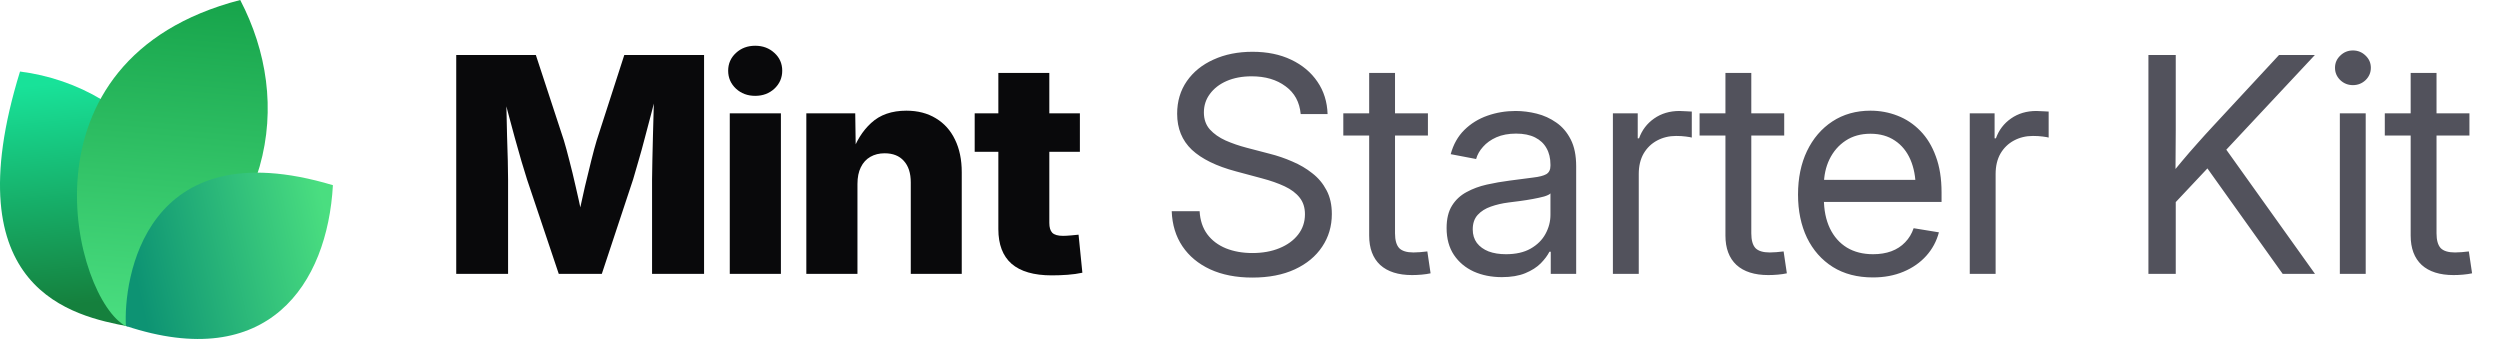
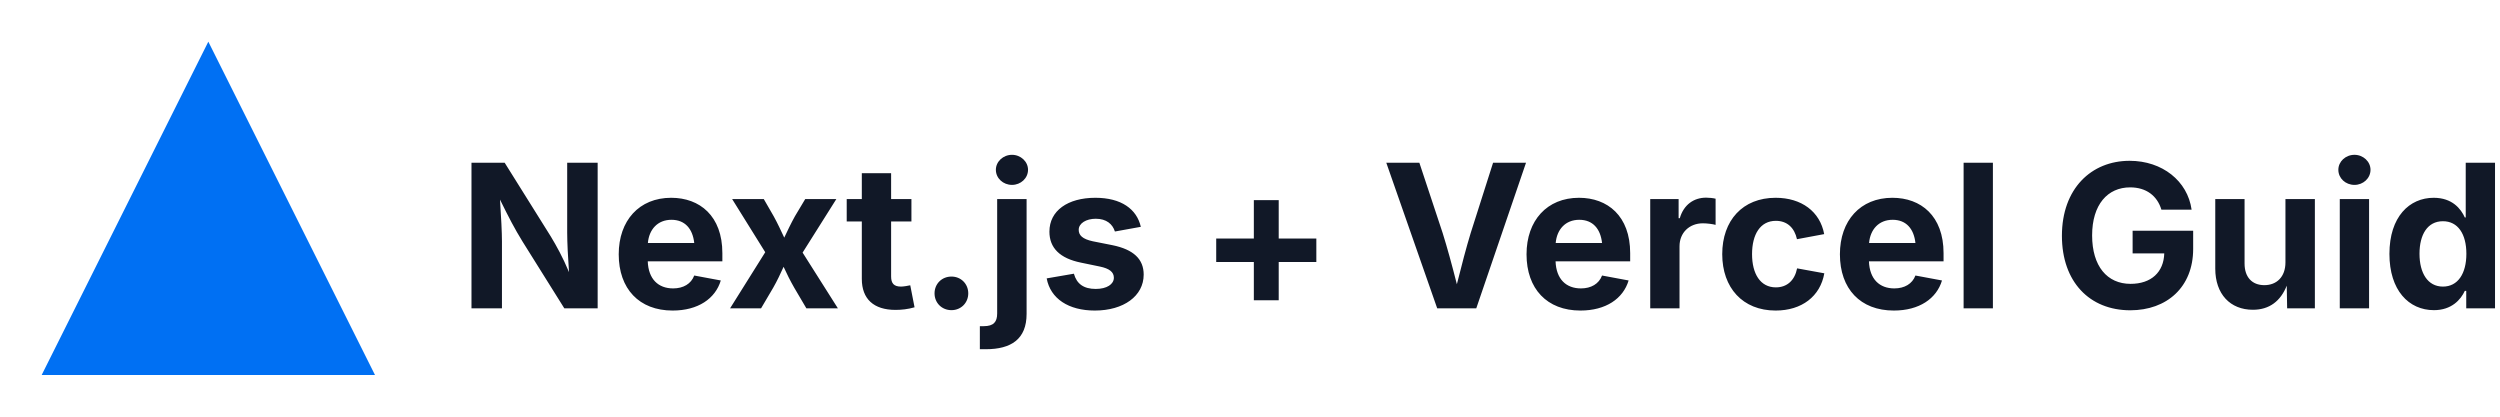
- <svg xmlns="http://www.w3.org/2000/svg" width="177" height="24" viewBox="0 0 177 24" fill="none">
-   <path d="M9.061 23.108C5.268 22.377 -3.391 20.627 1.417 5.064C9.634 6.099 16.973 14.064 9.061 23.108Z" fill="url(#paint0_linear_17557_2020)" />
-   <path d="M8.919 23.094C5.276 21.222 0.784 4.209 17.007 0C20.757 7.193 19.621 16.545 8.919 23.094Z" fill="url(#paint1_linear_17557_2020)" />
-   <path d="M8.914 23.079C8.735 19.882 10.159 9.085 23.57 13.111C23.181 20.123 18.984 26.418 8.914 23.079Z" fill="url(#paint2_linear_17557_2020)" />
-   <path d="M32.301 19.392V3.894H37.938L39.925 9.948C40.036 10.315 40.164 10.787 40.31 11.362C40.462 11.938 40.611 12.552 40.757 13.204C40.91 13.855 41.048 14.483 41.173 15.086C41.305 15.682 41.412 16.192 41.495 16.615H40.695C40.771 16.192 40.871 15.682 40.996 15.086C41.128 14.49 41.267 13.866 41.412 13.214C41.565 12.562 41.714 11.948 41.86 11.373C42.005 10.79 42.133 10.315 42.244 9.948L44.2 3.894H49.848V19.392H46.166V12.704C46.166 12.357 46.173 11.917 46.187 11.383C46.2 10.849 46.214 10.27 46.228 9.646C46.249 9.022 46.266 8.391 46.28 7.753C46.301 7.115 46.311 6.519 46.311 5.964H46.623C46.485 6.561 46.332 7.181 46.166 7.826C45.999 8.471 45.833 9.102 45.666 9.719C45.507 10.336 45.351 10.901 45.198 11.414C45.053 11.928 44.928 12.357 44.824 12.704L42.608 19.392H39.561L37.314 12.704C37.203 12.357 37.072 11.928 36.919 11.414C36.773 10.901 36.614 10.34 36.441 9.729C36.274 9.112 36.104 8.481 35.931 7.836C35.764 7.192 35.608 6.567 35.463 5.964H35.827C35.834 6.512 35.844 7.105 35.858 7.743C35.872 8.374 35.886 9.005 35.9 9.636C35.92 10.26 35.938 10.839 35.952 11.373C35.965 11.907 35.972 12.351 35.972 12.704V19.392H32.301ZM51.668 19.392V8.024H55.288V19.392H51.668ZM53.468 6.786C52.927 6.786 52.473 6.616 52.105 6.276C51.738 5.93 51.554 5.507 51.554 5.007C51.554 4.508 51.738 4.088 52.105 3.749C52.473 3.409 52.927 3.239 53.468 3.239C54.009 3.239 54.463 3.409 54.83 3.749C55.198 4.082 55.382 4.501 55.382 5.007C55.382 5.507 55.198 5.93 54.83 6.276C54.463 6.616 54.009 6.786 53.468 6.786ZM60.708 13.027V19.392H57.088V8.024H60.551L60.593 10.967H60.281C60.593 10.024 61.061 9.268 61.685 8.7C62.309 8.124 63.138 7.836 64.171 7.836C64.975 7.836 65.672 8.017 66.262 8.377C66.851 8.731 67.302 9.234 67.614 9.885C67.933 10.537 68.092 11.307 68.092 12.194V19.392H64.483V12.912C64.483 12.26 64.32 11.754 63.994 11.394C63.675 11.033 63.221 10.853 62.632 10.853C62.25 10.853 61.914 10.936 61.623 11.102C61.332 11.269 61.106 11.515 60.947 11.841C60.787 12.16 60.708 12.555 60.708 13.027ZM76.456 8.024V10.749H69.008V8.024H76.456ZM70.683 5.163H74.292V15.783C74.292 16.102 74.361 16.334 74.5 16.48C74.646 16.625 74.899 16.698 75.259 16.698C75.405 16.698 75.596 16.688 75.831 16.667C76.074 16.646 76.251 16.629 76.362 16.615L76.632 19.309C76.313 19.378 75.963 19.427 75.582 19.455C75.207 19.482 74.836 19.496 74.469 19.496C73.2 19.496 72.25 19.222 71.619 18.674C70.995 18.127 70.683 17.308 70.683 16.22V5.163Z" fill="#09090B" />
-   <path d="M88.667 19.652C87.523 19.652 86.528 19.458 85.682 19.07C84.843 18.681 84.188 18.137 83.716 17.437C83.245 16.736 82.992 15.908 82.957 14.951H84.933C84.968 15.596 85.148 16.14 85.474 16.584C85.8 17.021 86.24 17.354 86.795 17.582C87.35 17.804 87.974 17.915 88.667 17.915C89.388 17.915 90.026 17.801 90.581 17.572C91.143 17.343 91.583 17.024 91.902 16.615C92.228 16.199 92.391 15.717 92.391 15.169C92.391 14.698 92.266 14.306 92.017 13.994C91.767 13.675 91.413 13.408 90.956 13.193C90.498 12.978 89.954 12.787 89.323 12.621L87.502 12.132C86.123 11.765 85.082 11.255 84.382 10.603C83.689 9.944 83.342 9.095 83.342 8.055C83.342 7.174 83.571 6.404 84.028 5.746C84.486 5.087 85.117 4.577 85.921 4.217C86.726 3.849 87.645 3.666 88.678 3.666C89.718 3.666 90.63 3.853 91.413 4.227C92.204 4.602 92.824 5.122 93.275 5.787C93.726 6.446 93.965 7.209 93.993 8.076H92.089C92.013 7.23 91.656 6.574 91.018 6.11C90.387 5.638 89.586 5.403 88.615 5.403C87.95 5.403 87.36 5.513 86.847 5.735C86.341 5.957 85.946 6.262 85.661 6.651C85.377 7.032 85.235 7.469 85.235 7.961C85.235 8.447 85.377 8.849 85.661 9.168C85.946 9.48 86.317 9.74 86.774 9.948C87.232 10.149 87.724 10.319 88.251 10.457L89.884 10.884C90.439 11.023 90.977 11.206 91.496 11.435C92.023 11.657 92.495 11.934 92.911 12.267C93.334 12.593 93.67 12.995 93.92 13.474C94.17 13.945 94.294 14.504 94.294 15.149C94.294 16.015 94.066 16.788 93.608 17.468C93.157 18.148 92.512 18.681 91.673 19.07C90.834 19.458 89.832 19.652 88.667 19.652ZM101.097 8.024V9.594H95.106V8.024H101.097ZM96.937 5.163H98.767V16.521C98.767 17 98.865 17.347 99.059 17.562C99.26 17.77 99.6 17.874 100.078 17.874C100.21 17.874 100.366 17.867 100.546 17.853C100.733 17.832 100.903 17.815 101.056 17.801L101.285 19.351C101.097 19.392 100.886 19.423 100.65 19.444C100.414 19.465 100.189 19.475 99.974 19.475C98.996 19.475 98.244 19.236 97.717 18.758C97.197 18.272 96.937 17.579 96.937 16.677V5.163ZM106.33 19.621C105.595 19.621 104.932 19.489 104.343 19.226C103.754 18.955 103.285 18.564 102.939 18.05C102.592 17.53 102.419 16.896 102.419 16.147C102.419 15.495 102.547 14.965 102.804 14.556C103.06 14.146 103.403 13.828 103.833 13.599C104.263 13.363 104.742 13.186 105.269 13.068C105.796 12.95 106.333 12.857 106.881 12.787C107.574 12.69 108.132 12.617 108.555 12.569C108.978 12.52 109.287 12.441 109.481 12.33C109.675 12.212 109.772 12.014 109.772 11.737V11.654C109.772 11.203 109.679 10.815 109.492 10.489C109.311 10.163 109.041 9.91 108.68 9.729C108.32 9.549 107.872 9.459 107.338 9.459C106.805 9.459 106.34 9.546 105.945 9.719C105.556 9.892 105.241 10.118 104.998 10.395C104.755 10.665 104.593 10.953 104.509 11.258L102.71 10.915C102.897 10.222 103.22 9.65 103.677 9.199C104.135 8.748 104.679 8.412 105.31 8.19C105.941 7.968 106.607 7.857 107.307 7.857C107.8 7.857 108.295 7.92 108.795 8.044C109.301 8.169 109.765 8.381 110.188 8.679C110.611 8.97 110.951 9.369 111.208 9.875C111.464 10.374 111.593 11.005 111.593 11.768V19.392H109.793V17.822H109.7C109.568 18.085 109.363 18.359 109.086 18.643C108.809 18.921 108.444 19.153 107.994 19.34C107.543 19.527 106.988 19.621 106.33 19.621ZM106.621 17.998C107.321 17.998 107.904 17.867 108.368 17.603C108.84 17.333 109.19 16.986 109.419 16.563C109.654 16.133 109.772 15.682 109.772 15.211V13.692C109.703 13.769 109.554 13.841 109.325 13.911C109.096 13.973 108.829 14.032 108.524 14.088C108.226 14.143 107.921 14.192 107.609 14.233C107.304 14.275 107.033 14.309 106.798 14.337C106.354 14.393 105.938 14.49 105.549 14.628C105.168 14.76 104.86 14.954 104.624 15.211C104.388 15.467 104.27 15.811 104.27 16.241C104.27 16.615 104.367 16.934 104.561 17.198C104.762 17.461 105.04 17.662 105.393 17.801C105.747 17.933 106.156 17.998 106.621 17.998ZM114.193 19.392V8.024H115.951V9.792H116.045C116.253 9.209 116.61 8.741 117.116 8.388C117.622 8.034 118.219 7.857 118.905 7.857C119.058 7.857 119.217 7.864 119.384 7.878C119.55 7.885 119.682 7.892 119.779 7.899V9.74C119.716 9.719 119.578 9.695 119.363 9.667C119.155 9.639 118.922 9.625 118.666 9.625C118.174 9.625 117.726 9.733 117.324 9.948C116.922 10.163 116.603 10.471 116.367 10.874C116.138 11.276 116.024 11.758 116.024 12.319V19.392H114.193ZM126.322 8.024V9.594H120.33V8.024H126.322ZM122.161 5.163H123.992V16.521C123.992 17 124.089 17.347 124.283 17.562C124.484 17.77 124.824 17.874 125.302 17.874C125.434 17.874 125.59 17.867 125.77 17.853C125.958 17.832 126.127 17.815 126.28 17.801L126.509 19.351C126.322 19.392 126.11 19.423 125.874 19.444C125.639 19.465 125.413 19.475 125.198 19.475C124.221 19.475 123.468 19.236 122.941 18.758C122.421 18.272 122.161 17.579 122.161 16.677V5.163ZM132.604 19.642C131.502 19.642 130.555 19.396 129.765 18.903C128.974 18.404 128.364 17.714 127.934 16.834C127.511 15.946 127.3 14.927 127.3 13.775C127.3 12.611 127.511 11.584 127.934 10.697C128.364 9.802 128.964 9.102 129.734 8.596C130.51 8.089 131.408 7.836 132.428 7.836C133.1 7.836 133.738 7.954 134.341 8.19C134.952 8.426 135.489 8.783 135.954 9.261C136.425 9.74 136.793 10.343 137.056 11.071C137.327 11.792 137.462 12.645 137.462 13.63V14.296H128.433V12.735H136.463L135.631 13.297C135.631 12.541 135.506 11.876 135.257 11.3C135.007 10.725 134.643 10.277 134.165 9.958C133.686 9.632 133.107 9.469 132.428 9.469C131.748 9.469 131.162 9.632 130.67 9.958C130.177 10.284 129.796 10.725 129.526 11.279C129.262 11.827 129.13 12.441 129.13 13.12V14.046C129.13 14.864 129.273 15.572 129.557 16.168C129.841 16.757 130.243 17.211 130.763 17.53C131.283 17.842 131.901 17.998 132.615 17.998C133.093 17.998 133.523 17.929 133.905 17.79C134.293 17.645 134.619 17.433 134.882 17.156C135.153 16.879 135.354 16.546 135.486 16.157L137.275 16.449C137.108 17.08 136.81 17.634 136.38 18.113C135.95 18.591 135.413 18.966 134.768 19.236C134.123 19.507 133.402 19.642 132.604 19.642ZM139.459 19.392V8.024H141.217V9.792H141.311C141.519 9.209 141.876 8.741 142.382 8.388C142.888 8.034 143.485 7.857 144.171 7.857C144.324 7.857 144.483 7.864 144.649 7.878C144.816 7.885 144.948 7.892 145.045 7.899V9.74C144.982 9.719 144.844 9.695 144.629 9.667C144.421 9.639 144.188 9.625 143.932 9.625C143.439 9.625 142.992 9.733 142.59 9.948C142.188 10.163 141.869 10.471 141.633 10.874C141.404 11.276 141.29 11.758 141.29 12.319V19.392H139.459ZM153.429 14.961V12.715C153.783 12.257 154.136 11.82 154.49 11.404C154.844 10.981 155.204 10.565 155.572 10.156C155.939 9.74 156.314 9.327 156.695 8.918L161.355 3.894H163.893L157.277 10.967H157.184L153.429 14.961ZM152.108 19.392V3.894H154.043V9.241L154.022 12.559L154.043 13.505V19.392H152.108ZM161.615 19.392L155.967 11.477L157.173 9.969L163.903 19.392H161.615ZM165.661 19.392V8.024H167.492V19.392H165.661ZM166.587 6.027C166.24 6.027 165.942 5.909 165.692 5.673C165.443 5.43 165.318 5.139 165.318 4.799C165.318 4.459 165.443 4.172 165.692 3.936C165.942 3.693 166.24 3.572 166.587 3.572C166.934 3.572 167.232 3.693 167.482 3.936C167.731 4.172 167.856 4.459 167.856 4.799C167.856 5.139 167.731 5.43 167.482 5.673C167.232 5.909 166.934 6.027 166.587 6.027ZM174.836 8.024V9.594H168.844V8.024H174.836ZM170.675 5.163H172.506V16.521C172.506 17 172.603 17.347 172.797 17.562C172.998 17.77 173.338 17.874 173.816 17.874C173.948 17.874 174.104 17.867 174.284 17.853C174.472 17.832 174.641 17.815 174.794 17.801L175.023 19.351C174.836 19.392 174.624 19.423 174.388 19.444C174.153 19.465 173.927 19.475 173.712 19.475C172.735 19.475 171.982 19.236 171.455 18.758C170.935 18.272 170.675 17.579 170.675 16.677V5.163Z" fill="#52525C" />
-   <defs>
-     <linearGradient id="paint0_linear_17557_2020" x1="3.776" y1="5.916" x2="5.232" y2="21.559" gradientUnits="userSpaceOnUse">
-       <stop stop-color="#18E299" />
-       <stop offset="1" stop-color="#15803D" />
-     </linearGradient>
-     <linearGradient id="paint1_linear_17557_2020" x1="12.171" y1="-0.718" x2="10.19" y2="22.983" gradientUnits="userSpaceOnUse">
-       <stop stop-color="#16A34A" />
-       <stop offset="1" stop-color="#4ADE80" />
-     </linearGradient>
-     <linearGradient id="paint2_linear_17557_2020" x1="23.133" y1="15.353" x2="9.338" y2="18.52" gradientUnits="userSpaceOnUse">
-       <stop stop-color="#4ADE80" />
-       <stop offset="1" stop-color="#0D9373" />
-     </linearGradient>
-   </defs>
+ <svg xmlns="http://www.w3.org/2000/svg" viewBox="0 0 300 50">
+   <polygon points="25,5 45,45 5,45" fill="#0070F3" />
+   <text x="55" y="37" font-family="system-ui, -apple-system, sans-serif" font-size="24" font-weight="700" fill="#111827">
+     Next.js + Vercel Guide
+   </text>
</svg>
